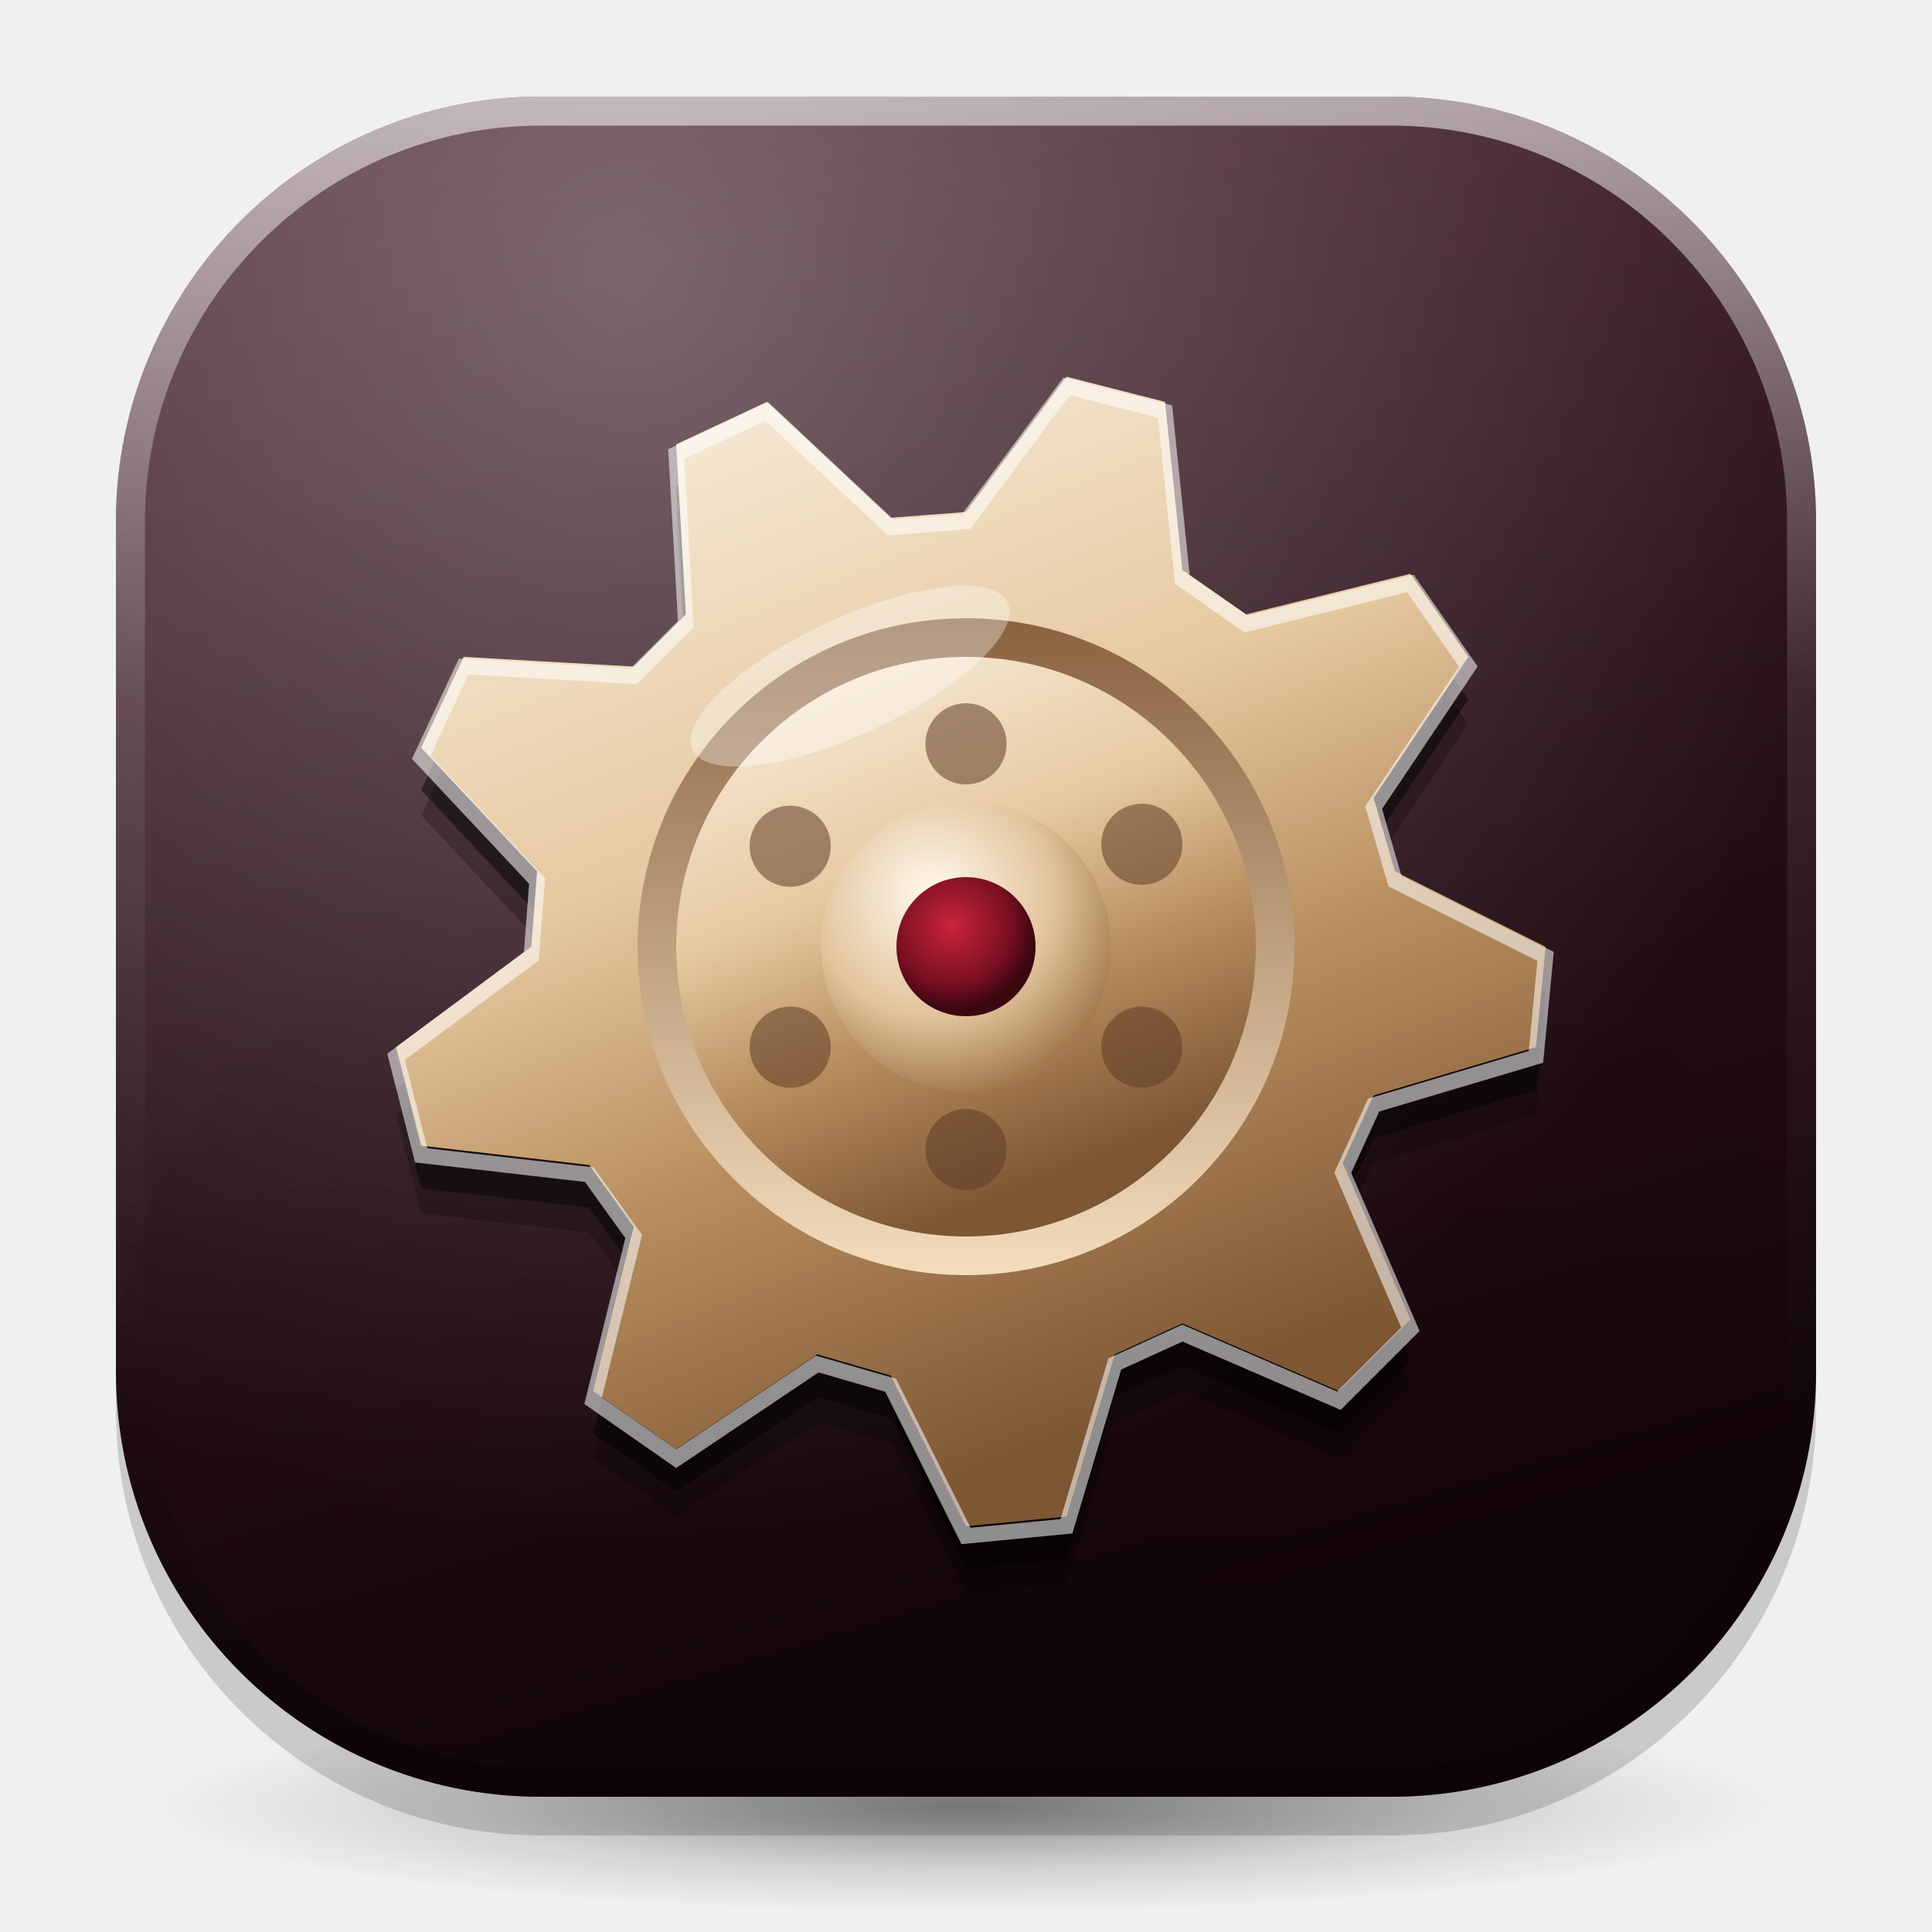
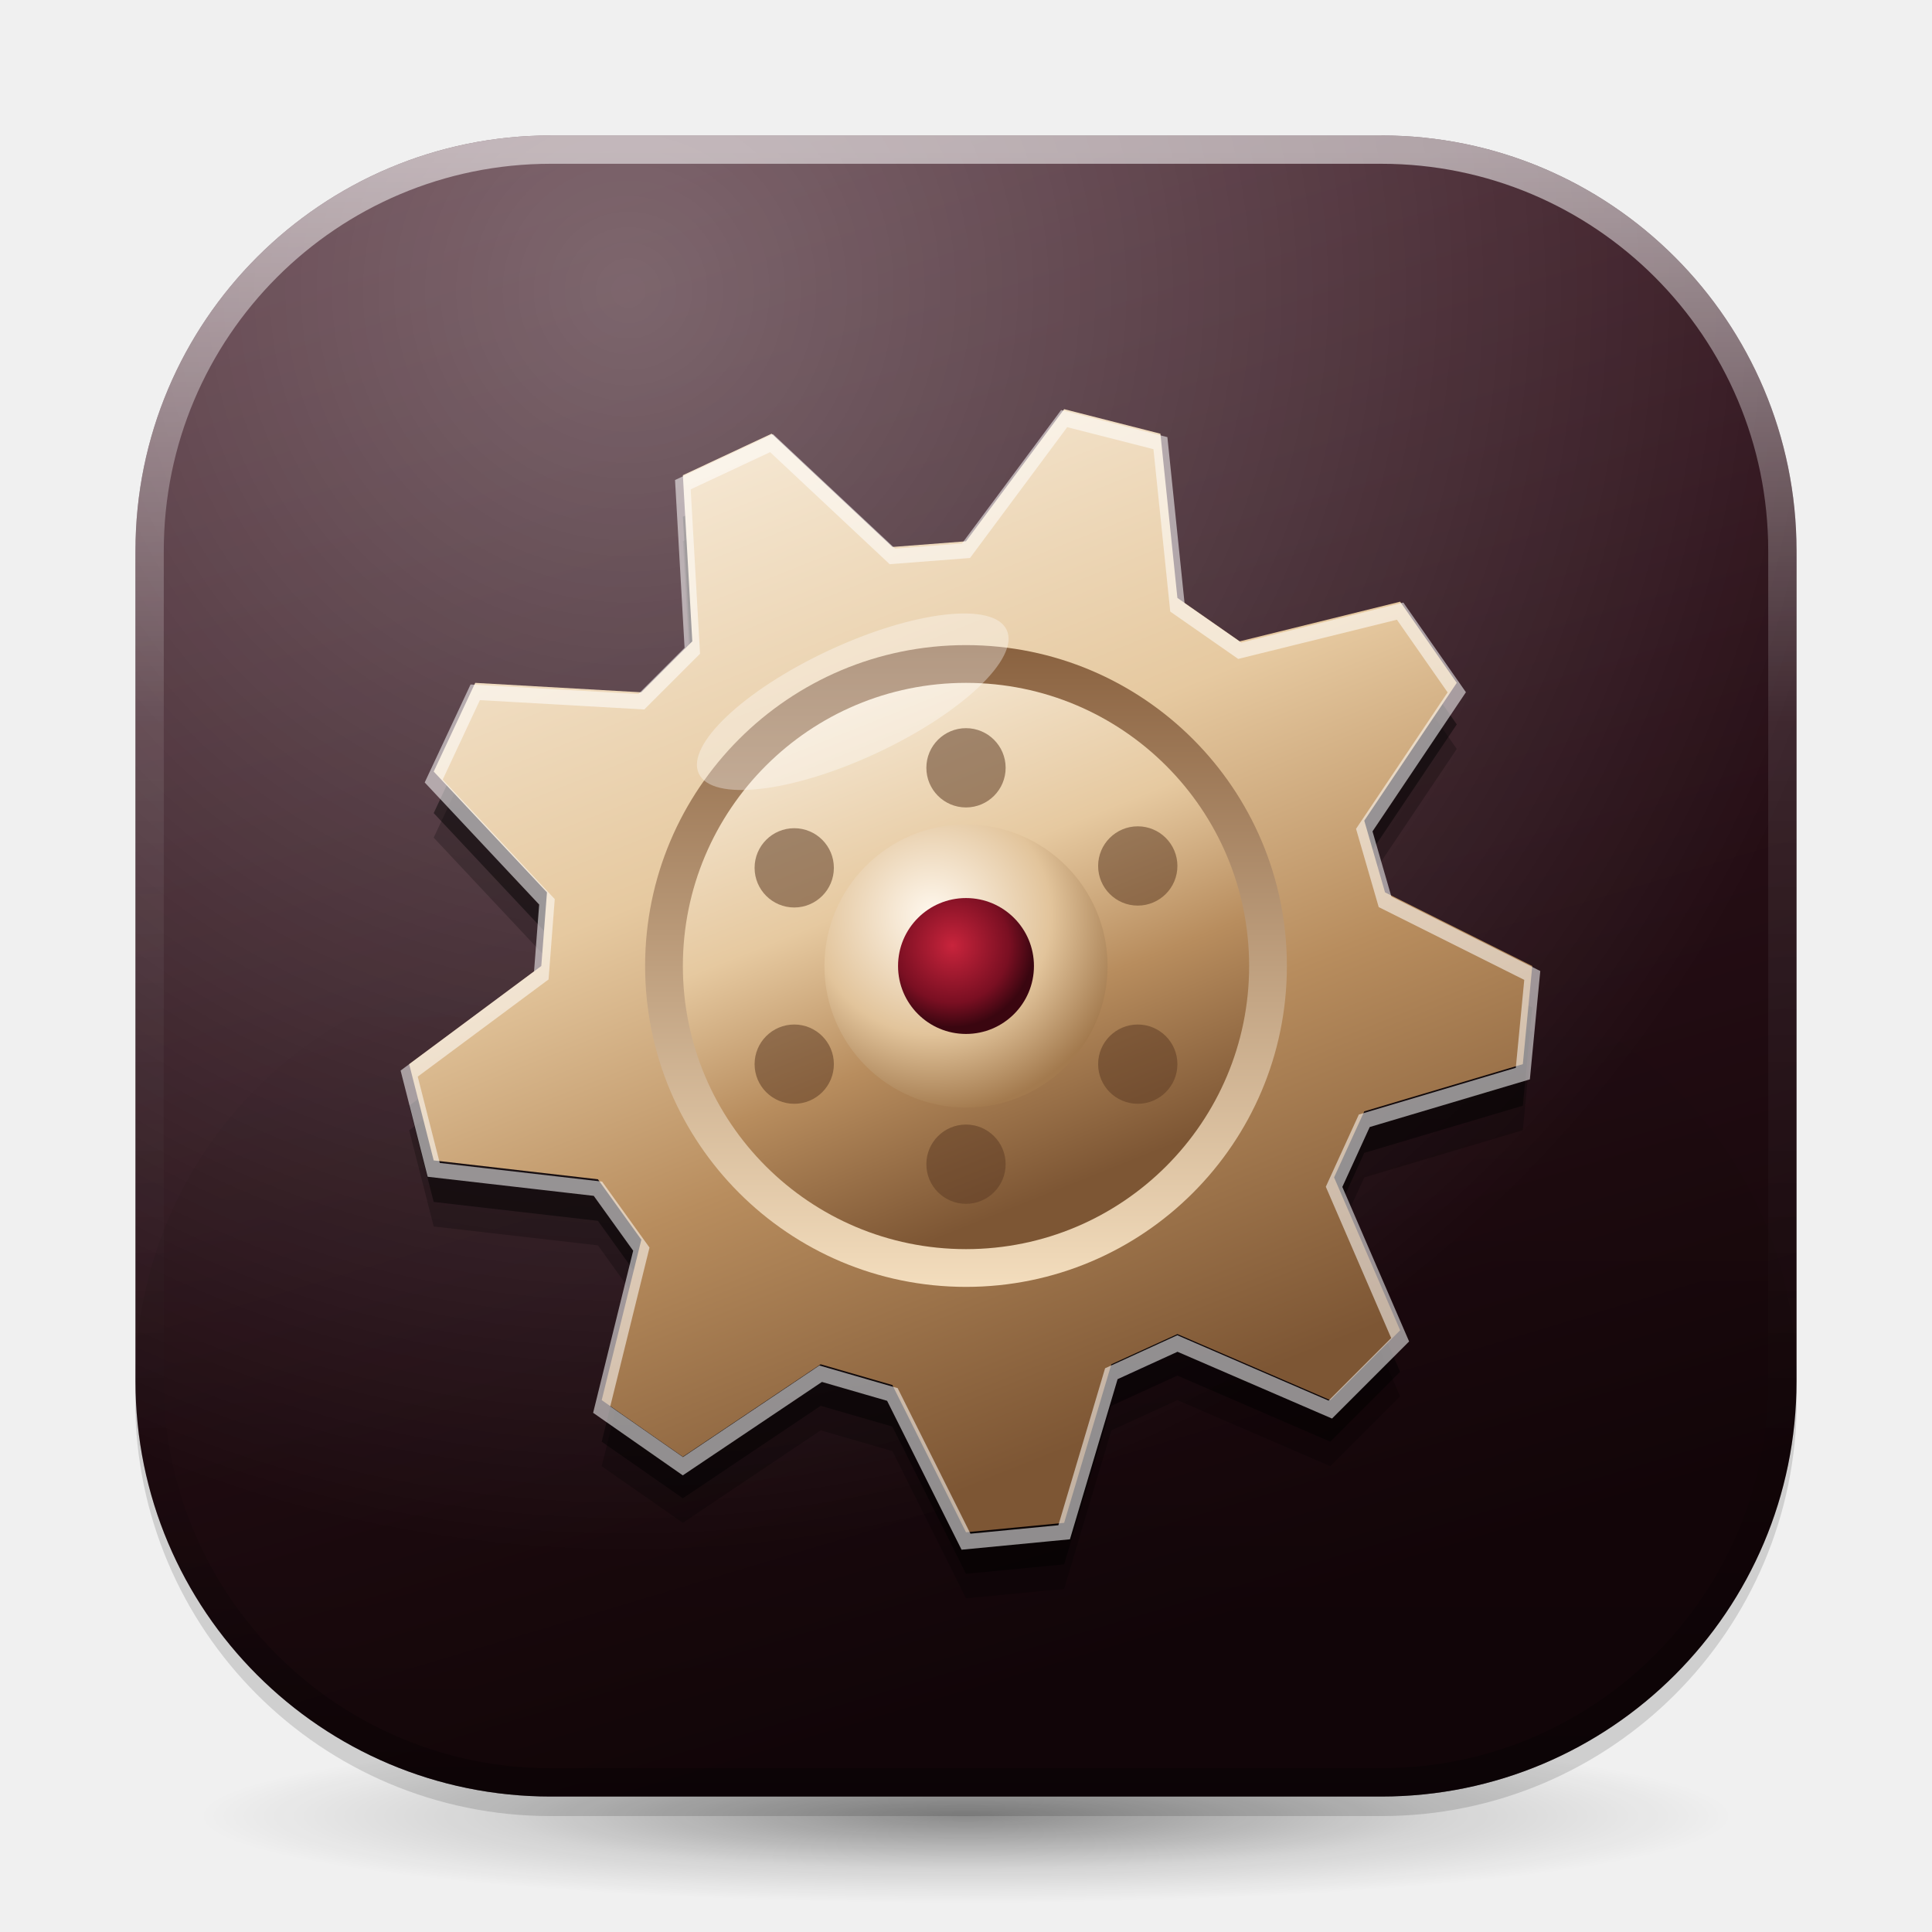
<svg xmlns="http://www.w3.org/2000/svg" viewBox="0 0 100 100" width="100" height="100">
  <defs>
    <radialGradient id="cs" cx="0.5" cy="0.5" r="0.5">
      <stop offset="0" stop-color="#000" stop-opacity="0.42" />
      <stop offset="0.6" stop-color="#000" stop-opacity="0.12" />
      <stop offset="1" stop-color="#000" stop-opacity="0" />
    </radialGradient>
    <linearGradient id="bd" x1="0" y1="0" x2="0.3" y2="1">
      <stop offset="0" stop-color="#4a2430" />
      <stop offset="0.55" stop-color="#2a1018" />
      <stop offset="1" stop-color="#140609" />
    </linearGradient>
    <radialGradient id="gl" cx="0.3" cy="0.1" r="0.75">
      <stop offset="0" stop-color="#fff" stop-opacity="0.32" />
      <stop offset="1" stop-color="#fff" stop-opacity="0" />
    </radialGradient>
    <linearGradient id="rim" x1="0" y1="0" x2="0" y2="1">
      <stop offset="0" stop-color="#fff" stop-opacity="0.55" />
      <stop offset="0.35" stop-color="#fff" stop-opacity="0.1" />
      <stop offset="0.8" stop-color="#000" stop-opacity="0.05" />
      <stop offset="1" stop-color="#000" stop-opacity="0.3" />
    </linearGradient>
    <linearGradient id="fl" x1="0" y1="0" x2="0" y2="1">
      <stop offset="0" stop-color="#000" stop-opacity="0" />
      <stop offset="1" stop-color="#000" stop-opacity="0.16" />
    </linearGradient>
    <linearGradient id="m" x1="0" y1="0" x2="0.4" y2="1">
      <stop offset="0" stop-color="#fbf3e6" />
      <stop offset="0.45" stop-color="#e6c9a0" />
      <stop offset="0.7" stop-color="#b88d5e" />
      <stop offset="1" stop-color="#7d5634" />
    </linearGradient>
    <linearGradient id="mi" x1="0" y1="0" x2="0" y2="1">
      <stop offset="0" stop-color="#8a6240" />
      <stop offset="1" stop-color="#f3ddbd" />
    </linearGradient>
    <radialGradient id="hub" cx="0.38" cy="0.32" r="0.7">
      <stop offset="0" stop-color="#fff8ee" />
      <stop offset="0.6" stop-color="#e2c49b" />
      <stop offset="1" stop-color="#a37a4e" />
    </radialGradient>
    <radialGradient id="eje" cx="0.4" cy="0.35" r="0.6">
      <stop offset="0" stop-color="#c8243c" />
      <stop offset="0.7" stop-color="#7a0f22" />
      <stop offset="1" stop-color="#3a0610" />
    </radialGradient>
  </defs>
-   <ellipse cx="50" cy="93.5" rx="42" ry="5.5" fill="url(#cs)" />
-   <rect x="6" y="7" width="88" height="88" rx="22" fill="#000" opacity=".16" />
-   <rect x="6" y="5" width="88" height="88" rx="22" fill="url(#bd)" />
-   <rect x="6" y="5" width="88" height="88" rx="22" fill="url(#gl)" />
-   <rect x="6" y="49" width="88" height="44" rx="22" fill="url(#fl)" />
-   <rect x="6.75" y="5.75" width="86.5" height="86.5" rx="21.25" fill="none" stroke="url(#rim)" stroke-width="1.5" />
-   <path d="M50.0,26.5 L55.2,19.5 L60.3,20.8 L61.2,29.5 L64.5,31.8 L73.0,29.7 L76.0,34.0 L71.1,41.3 L72.2,45.1 L80.0,49.0 L79.5,54.2 L71.1,56.7 L69.5,60.2 L73.0,68.3 L69.3,72.0 L61.2,68.5 L57.7,70.1 L55.2,78.5 L50.0,79.0 L46.1,71.2 L42.3,70.1 L35.0,75.0 L30.7,72.0 L32.8,63.5 L30.5,60.3 L21.8,59.3 L20.5,54.2 L27.5,49.0 L27.8,45.1 L21.8,38.7 L24.0,34.0 L32.8,34.5 L35.5,31.8 L35.0,23.0 L39.7,20.8 L46.1,26.8Z " fill="#000" opacity="0.23" transform="translate(0 3.5)" />
-   <path d="M50.0,26.5 L55.2,19.5 L60.3,20.8 L61.2,29.5 L64.5,31.8 L73.0,29.7 L76.0,34.0 L71.1,41.3 L72.2,45.1 L80.0,49.0 L79.5,54.2 L71.1,56.7 L69.5,60.2 L73.0,68.3 L69.3,72.0 L61.2,68.5 L57.7,70.1 L55.2,78.5 L50.0,79.0 L46.1,71.2 L42.3,70.1 L35.0,75.0 L30.7,72.0 L32.8,63.5 L30.5,60.3 L21.8,59.3 L20.5,54.2 L27.5,49.0 L27.8,45.1 L21.8,38.7 L24.0,34.0 L32.8,34.5 L35.5,31.8 L35.0,23.0 L39.7,20.8 L46.1,26.8Z " fill="#000" opacity="0.45" transform="translate(0 2.2)" />
-   <path d="M50.0,26.5 L55.2,19.5 L60.3,20.8 L61.2,29.5 L64.5,31.8 L73.0,29.7 L76.0,34.0 L71.1,41.3 L72.2,45.1 L80.0,49.0 L79.5,54.2 L71.1,56.7 L69.5,60.2 L73.0,68.3 L69.3,72.0 L61.2,68.5 L57.7,70.1 L55.2,78.5 L50.0,79.0 L46.1,71.2 L42.3,70.1 L35.0,75.0 L30.7,72.0 L32.8,63.5 L30.5,60.3 L21.8,59.3 L20.5,54.2 L27.5,49.0 L27.8,45.1 L21.8,38.7 L24.0,34.0 L32.8,34.5 L35.5,31.8 L35.0,23.0 L39.7,20.8 L46.1,26.8Z " fill="url(#m)" />
-   <path d="M50.0,26.5 L55.2,19.5 L60.3,20.8 L61.2,29.5 L64.5,31.8 L73.0,29.7 L76.0,34.0 L71.1,41.3 L72.2,45.1 L80.0,49.0 L79.5,54.2 L71.1,56.7 L69.5,60.2 L73.0,68.3 L69.3,72.0 L61.2,68.5 L57.7,70.1 L55.2,78.5 L50.0,79.0 L46.1,71.2 L42.3,70.1 L35.0,75.0 L30.7,72.0 L32.8,63.5 L30.5,60.3 L21.8,59.3 L20.5,54.2 L27.5,49.0 L27.8,45.1 L21.8,38.7 L24.0,34.0 L32.8,34.5 L35.5,31.8 L35.0,23.0 L39.7,20.8 L46.1,26.8Z " fill="none" stroke="#fff" stroke-opacity=".55" stroke-width=".8" transform="translate(0 .5)" />
-   <circle cx="50" cy="49" r="17" fill="url(#mi)" />
-   <circle cx="50" cy="49" r="15" fill="url(#m)" />
-   <circle cx="59.1" cy="54.2" r="2.1" fill="#5e3d24" opacity=".55" />
-   <circle cx="50.0" cy="59.5" r="2.1" fill="#5e3d24" opacity=".55" />
-   <circle cx="40.9" cy="54.2" r="2.1" fill="#5e3d24" opacity=".55" />
-   <circle cx="40.9" cy="43.8" r="2.1" fill="#5e3d24" opacity=".55" />
-   <circle cx="50.0" cy="38.5" r="2.1" fill="#5e3d24" opacity=".55" />
-   <circle cx="59.1" cy="43.7" r="2.1" fill="#5e3d24" opacity=".55" />
-   <circle cx="50" cy="49" r="7.5" fill="url(#hub)" />
-   <circle cx="50" cy="49" r="3.6" fill="url(#eje)" />
-   <ellipse cx="44" cy="35" rx="9" ry="3" fill="#fff" opacity=".35" transform="rotate(-25 44 35)" />
+   <ellipse cx="50" cy="94" rx="40" ry="4.5" fill="url(#cs)" />
+   <rect x="7" y="8" width="86" height="86" rx="21.5" fill="#000" opacity=".14" />
+   <g transform="translate(50 50) scale(.977) translate(-50 -49)">
+     <rect x="6" y="5" width="88" height="88" rx="22" fill="url(#bd)" />
+     <rect x="6" y="5" width="88" height="88" rx="22" fill="url(#gl)" />
+     <rect x="6" y="49" width="88" height="44" rx="22" fill="url(#fl)" />
+     <rect x="6.75" y="5.75" width="86.5" height="86.5" rx="21.25" fill="none" stroke="url(#rim)" stroke-width="1.5" />
+     <path d="M50.0,26.5 L55.2,19.5 L60.3,20.8 L61.2,29.5 L64.5,31.8 L73.0,29.7 L76.0,34.0 L71.1,41.3 L72.2,45.1 L80.0,49.0 L79.5,54.2 L71.1,56.7 L69.5,60.2 L73.0,68.3 L69.3,72.0 L61.2,68.5 L57.7,70.1 L55.2,78.5 L50.0,79.0 L46.1,71.2 L42.3,70.1 L35.0,75.0 L30.7,72.0 L32.8,63.5 L30.5,60.3 L21.8,59.3 L20.5,54.2 L27.5,49.0 L27.8,45.1 L21.8,38.7 L24.0,34.0 L32.8,34.5 L35.5,31.8 L35.0,23.0 L39.7,20.8 L46.1,26.8Z " fill="#000" opacity="0.23" transform="translate(0 3.5)" />
+     <path d="M50.0,26.5 L55.2,19.5 L60.3,20.8 L61.2,29.5 L64.5,31.8 L73.0,29.7 L76.0,34.0 L71.1,41.3 L72.2,45.1 L80.0,49.0 L79.5,54.2 L71.1,56.7 L69.5,60.2 L73.0,68.3 L69.3,72.0 L61.2,68.5 L57.7,70.1 L55.2,78.5 L50.0,79.0 L46.1,71.2 L42.3,70.1 L35.0,75.0 L30.7,72.0 L32.8,63.5 L30.5,60.3 L21.8,59.3 L20.5,54.2 L27.5,49.0 L27.8,45.1 L21.8,38.7 L24.0,34.0 L32.8,34.5 L35.5,31.8 L35.0,23.0 L39.7,20.8 L46.1,26.8Z " fill="#000" opacity="0.45" transform="translate(0 2.2)" />
+     <path d="M50.0,26.5 L55.2,19.5 L60.3,20.8 L61.2,29.5 L64.5,31.8 L73.0,29.7 L76.0,34.0 L71.1,41.3 L72.2,45.1 L80.0,49.0 L79.5,54.2 L71.1,56.7 L69.5,60.2 L73.0,68.3 L69.3,72.0 L61.2,68.5 L57.7,70.1 L55.2,78.5 L50.0,79.0 L46.1,71.2 L42.3,70.1 L35.0,75.0 L30.7,72.0 L32.8,63.5 L30.5,60.3 L21.8,59.3 L20.5,54.2 L27.5,49.0 L27.8,45.1 L21.8,38.7 L24.0,34.0 L32.8,34.5 L35.5,31.8 L35.0,23.0 L39.7,20.8 L46.1,26.8Z " fill="url(#m)" />
+     <path d="M50.0,26.5 L55.2,19.5 L60.3,20.8 L61.2,29.5 L64.5,31.8 L73.0,29.7 L76.0,34.0 L71.1,41.3 L72.2,45.1 L80.0,49.0 L79.5,54.2 L71.1,56.7 L69.5,60.2 L73.0,68.3 L69.3,72.0 L61.2,68.5 L57.7,70.1 L55.2,78.5 L50.0,79.0 L46.1,71.2 L42.3,70.1 L35.0,75.0 L30.7,72.0 L32.8,63.5 L30.5,60.3 L21.8,59.3 L20.5,54.2 L27.5,49.0 L27.8,45.1 L21.8,38.7 L24.0,34.0 L32.8,34.5 L35.5,31.8 L35.0,23.0 L39.7,20.8 L46.1,26.8Z " fill="none" stroke="#fff" stroke-opacity=".55" stroke-width=".8" transform="translate(0 .5)" />
+     <circle cx="50" cy="49" r="17" fill="url(#mi)" />
+     <circle cx="50" cy="49" r="15" fill="url(#m)" />
+     <circle cx="59.1" cy="54.2" r="2.1" fill="#5e3d24" opacity=".55" />
+     <circle cx="50.0" cy="59.5" r="2.1" fill="#5e3d24" opacity=".55" />
+     <circle cx="40.9" cy="54.2" r="2.1" fill="#5e3d24" opacity=".55" />
+     <circle cx="40.9" cy="43.8" r="2.1" fill="#5e3d24" opacity=".55" />
+     <circle cx="50.0" cy="38.5" r="2.1" fill="#5e3d24" opacity=".55" />
+     <circle cx="59.1" cy="43.7" r="2.1" fill="#5e3d24" opacity=".55" />
+     <circle cx="50" cy="49" r="7.5" fill="url(#hub)" />
+     <circle cx="50" cy="49" r="3.6" fill="url(#eje)" />
+     <ellipse cx="44" cy="35" rx="9" ry="3" fill="#fff" opacity=".35" transform="rotate(-25 44 35)" />
+   </g>
</svg>
